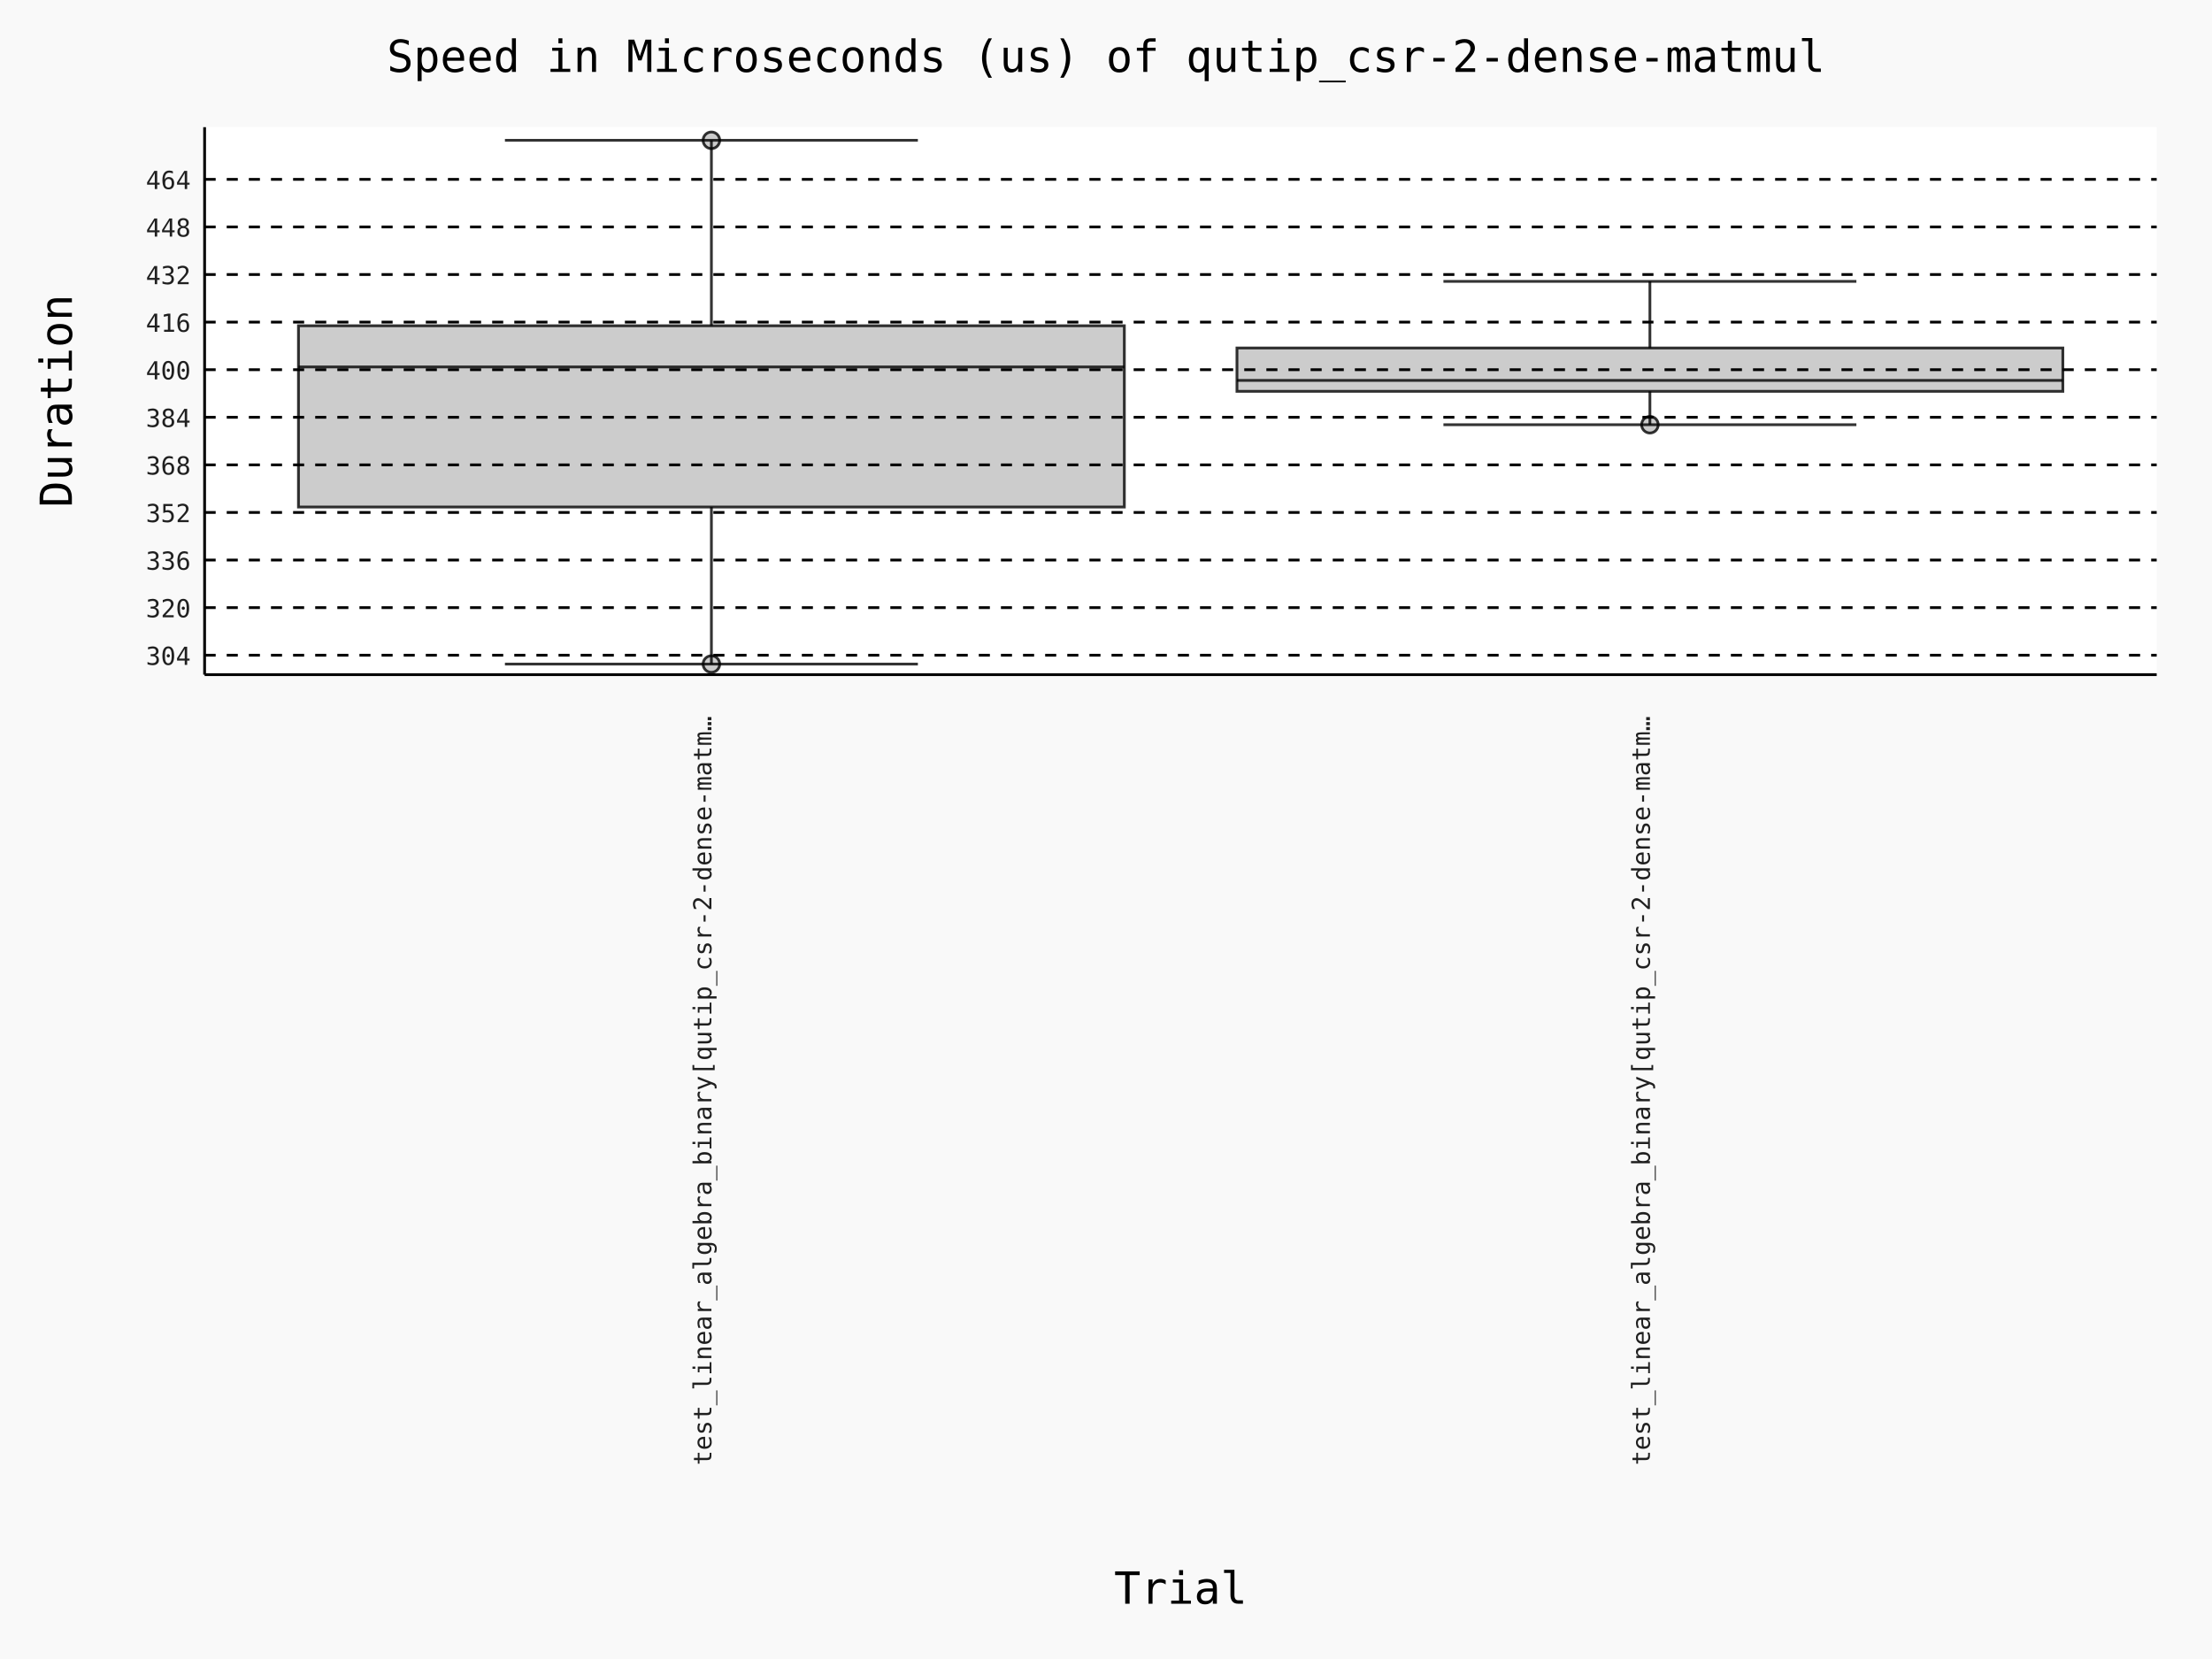
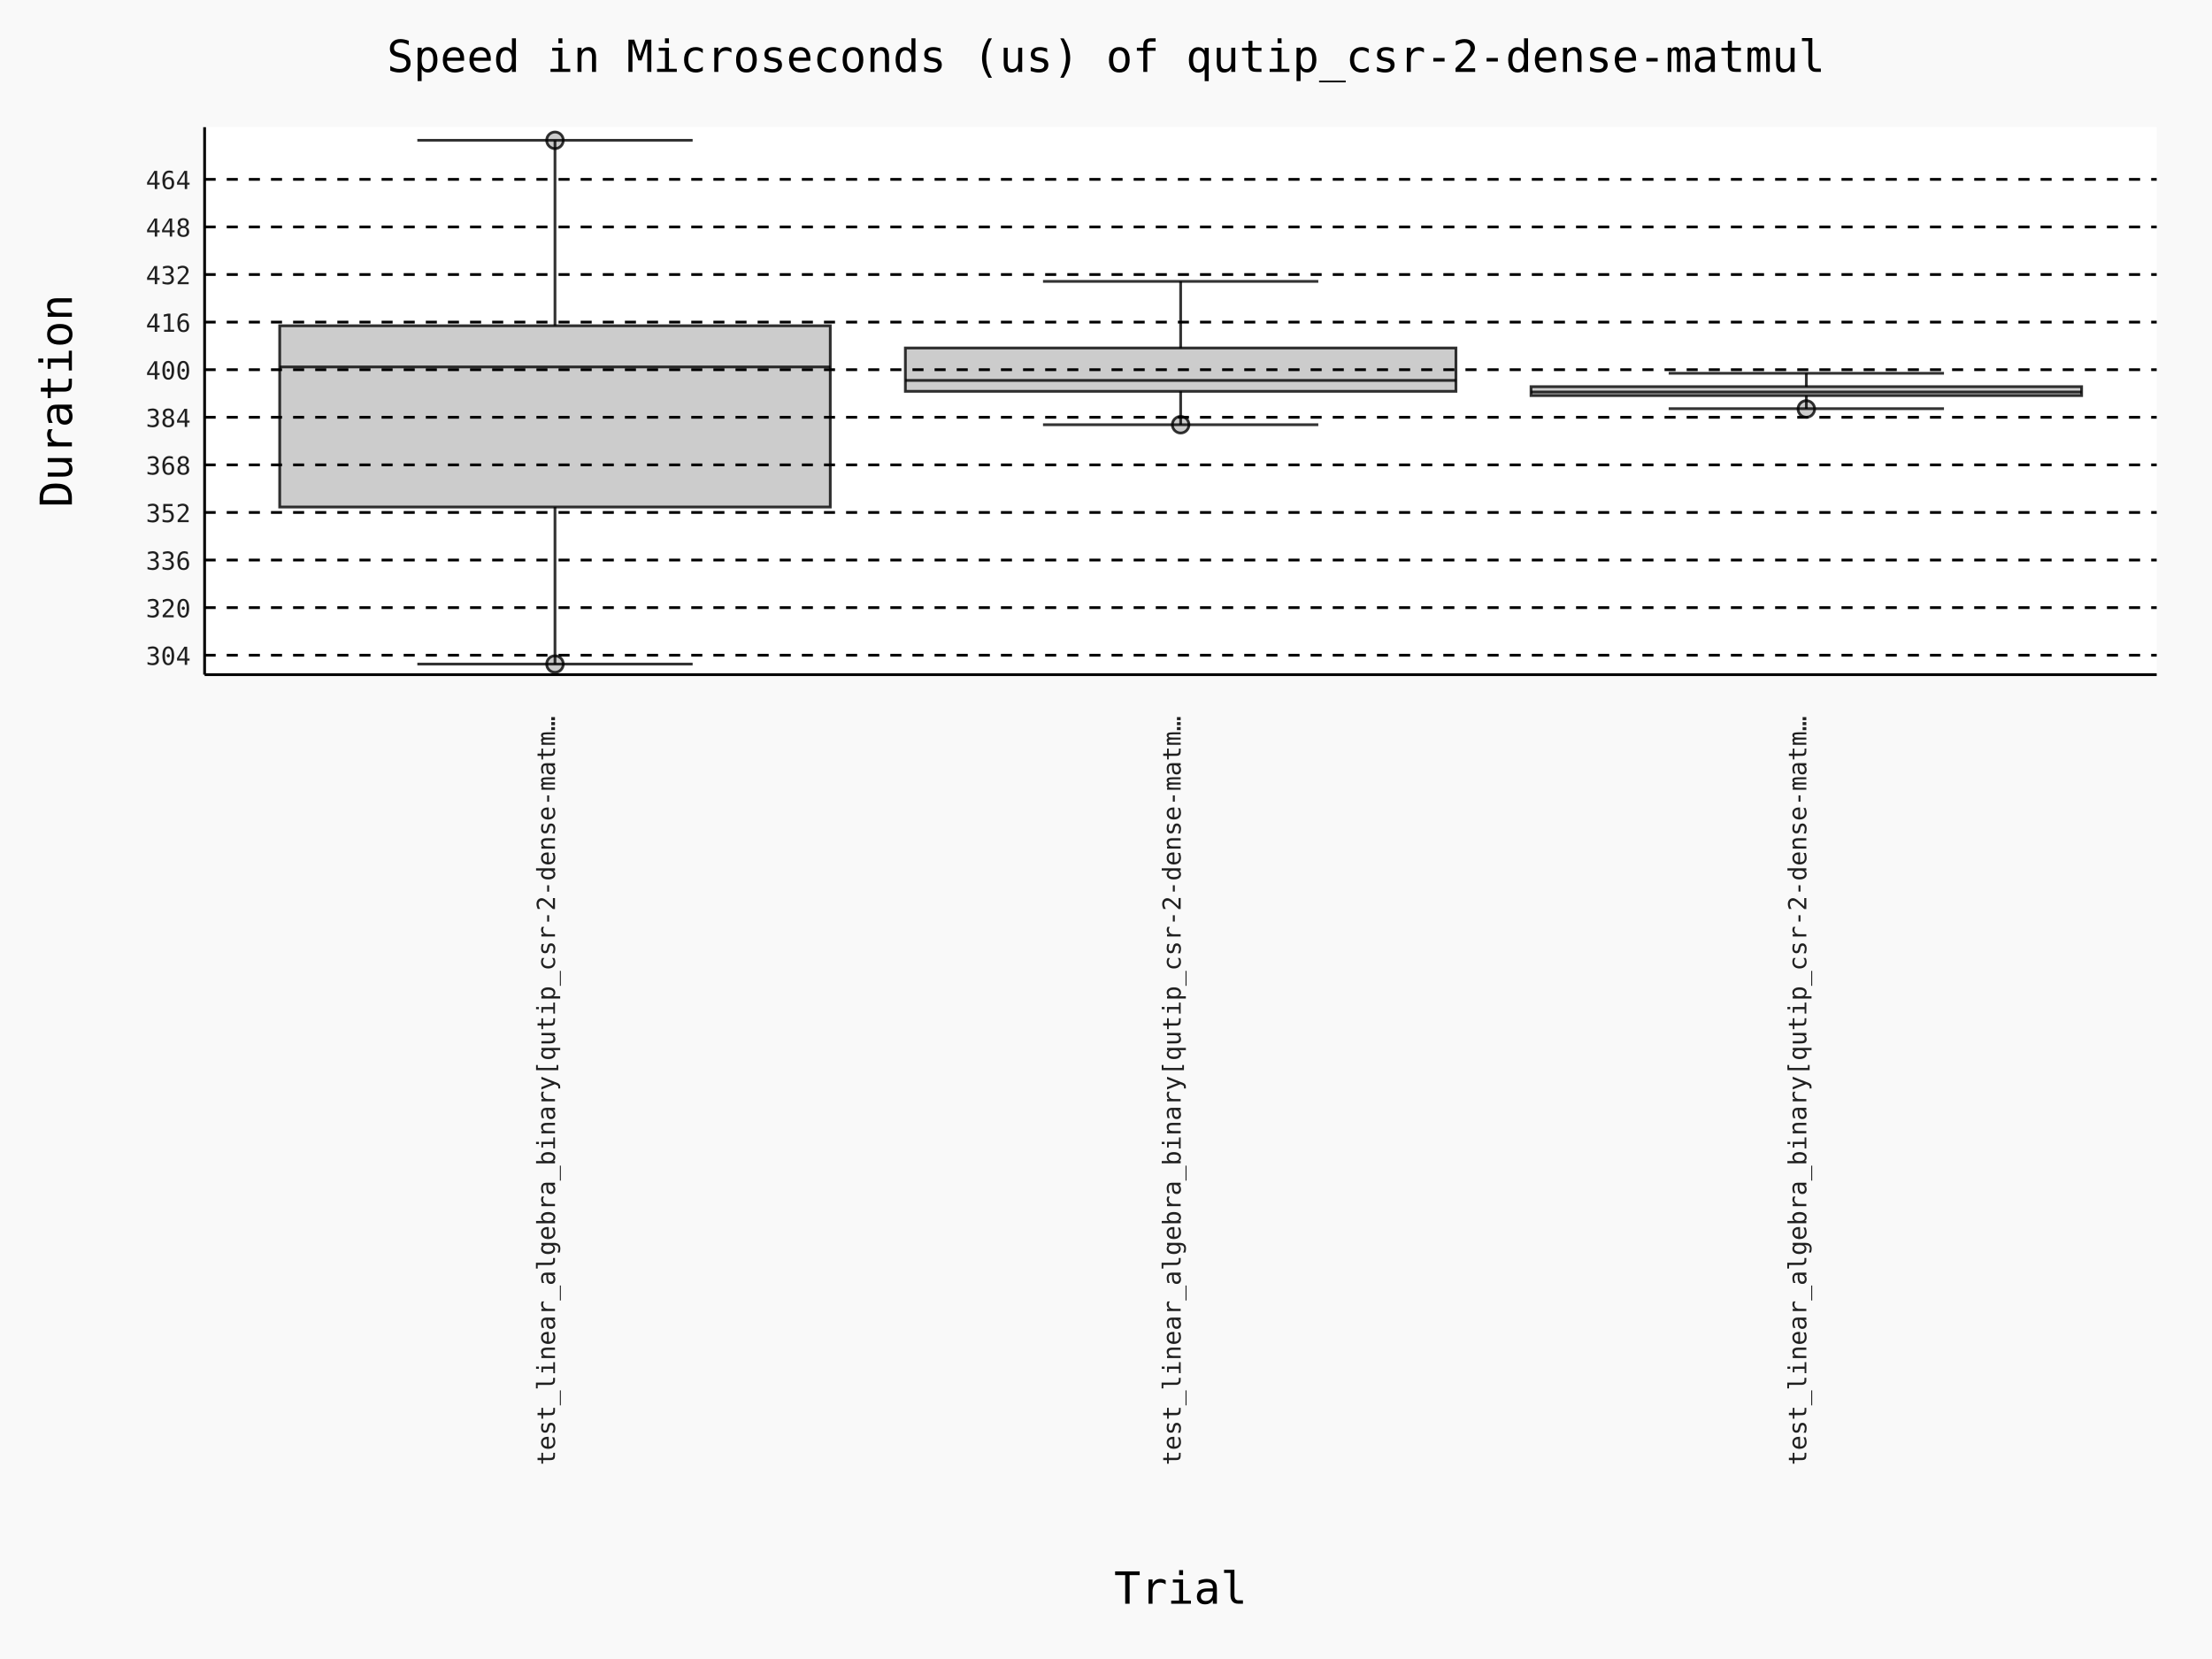
- <svg xmlns="http://www.w3.org/2000/svg" id="chart-dd85e7b0-afa4-4ea6-8a78-358e636f1638" class="pygal-chart" viewBox="0 0 800 600">
+ <svg xmlns="http://www.w3.org/2000/svg" id="chart-d3bfd0a0-e7a8-4362-9749-dc598865795d" class="pygal-chart" viewBox="0 0 800 600">
  <defs>
-     <style type="text/css">#chart-dd85e7b0-afa4-4ea6-8a78-358e636f1638{-webkit-user-select:none;-webkit-font-smoothing:antialiased;font-family:Consolas,"Deja Vu Sans Mono","Bitstream Vera Sans Mono","Courier New",monospace}#chart-dd85e7b0-afa4-4ea6-8a78-358e636f1638 .title{font-family:Consolas,"Deja Vu Sans Mono","Bitstream Vera Sans Mono","Courier New",monospace;font-size:16px}#chart-dd85e7b0-afa4-4ea6-8a78-358e636f1638 .legends .legend text{font-family:Consolas,"Deja Vu Sans Mono","Bitstream Vera Sans Mono","Courier New",monospace;font-size:14px}#chart-dd85e7b0-afa4-4ea6-8a78-358e636f1638 .axis text{font-family:Consolas,"Deja Vu Sans Mono","Bitstream Vera Sans Mono","Courier New",monospace;font-size:10px}#chart-dd85e7b0-afa4-4ea6-8a78-358e636f1638 .axis text.major{font-family:Consolas,"Deja Vu Sans Mono","Bitstream Vera Sans Mono","Courier New",monospace;font-size:10px}#chart-dd85e7b0-afa4-4ea6-8a78-358e636f1638 .text-overlay text.value{font-family:Consolas,"Deja Vu Sans Mono","Bitstream Vera Sans Mono","Courier New",monospace;font-size:16px}#chart-dd85e7b0-afa4-4ea6-8a78-358e636f1638 .text-overlay text.label{font-family:Consolas,"Deja Vu Sans Mono","Bitstream Vera Sans Mono","Courier New",monospace;font-size:10px}#chart-dd85e7b0-afa4-4ea6-8a78-358e636f1638 .tooltip{font-family:Consolas,"Deja Vu Sans Mono","Bitstream Vera Sans Mono","Courier New",monospace;font-size:14px}#chart-dd85e7b0-afa4-4ea6-8a78-358e636f1638 text.no_data{font-family:Consolas,"Deja Vu Sans Mono","Bitstream Vera Sans Mono","Courier New",monospace;font-size:64px}
- #chart-dd85e7b0-afa4-4ea6-8a78-358e636f1638{background-color:rgba(249,249,249,1)}#chart-dd85e7b0-afa4-4ea6-8a78-358e636f1638 path,#chart-dd85e7b0-afa4-4ea6-8a78-358e636f1638 line,#chart-dd85e7b0-afa4-4ea6-8a78-358e636f1638 rect,#chart-dd85e7b0-afa4-4ea6-8a78-358e636f1638 circle{-webkit-transition:150ms;-moz-transition:150ms;transition:150ms}#chart-dd85e7b0-afa4-4ea6-8a78-358e636f1638 .graph &gt; .background{fill:rgba(249,249,249,1)}#chart-dd85e7b0-afa4-4ea6-8a78-358e636f1638 .plot &gt; .background{fill:rgba(255,255,255,1)}#chart-dd85e7b0-afa4-4ea6-8a78-358e636f1638 .graph{fill:rgba(0,0,0,.87)}#chart-dd85e7b0-afa4-4ea6-8a78-358e636f1638 text.no_data{fill:rgba(0,0,0,1)}#chart-dd85e7b0-afa4-4ea6-8a78-358e636f1638 .title{fill:rgba(0,0,0,1)}#chart-dd85e7b0-afa4-4ea6-8a78-358e636f1638 .legends .legend text{fill:rgba(0,0,0,.87)}#chart-dd85e7b0-afa4-4ea6-8a78-358e636f1638 .legends .legend:hover text{fill:rgba(0,0,0,1)}#chart-dd85e7b0-afa4-4ea6-8a78-358e636f1638 .axis .line{stroke:rgba(0,0,0,1)}#chart-dd85e7b0-afa4-4ea6-8a78-358e636f1638 .axis .guide.line{stroke:rgba(0,0,0,.54)}#chart-dd85e7b0-afa4-4ea6-8a78-358e636f1638 .axis .major.line{stroke:rgba(0,0,0,.87)}#chart-dd85e7b0-afa4-4ea6-8a78-358e636f1638 .axis text.major{fill:rgba(0,0,0,1)}#chart-dd85e7b0-afa4-4ea6-8a78-358e636f1638 .axis.y .guides:hover .guide.line,#chart-dd85e7b0-afa4-4ea6-8a78-358e636f1638 .line-graph .axis.x .guides:hover .guide.line,#chart-dd85e7b0-afa4-4ea6-8a78-358e636f1638 .stackedline-graph .axis.x .guides:hover .guide.line,#chart-dd85e7b0-afa4-4ea6-8a78-358e636f1638 .xy-graph .axis.x .guides:hover .guide.line{stroke:rgba(0,0,0,1)}#chart-dd85e7b0-afa4-4ea6-8a78-358e636f1638 .axis .guides:hover text{fill:rgba(0,0,0,1)}#chart-dd85e7b0-afa4-4ea6-8a78-358e636f1638 .reactive{fill-opacity:.7;stroke-opacity:.8;stroke-width:1}#chart-dd85e7b0-afa4-4ea6-8a78-358e636f1638 .ci{stroke:rgba(0,0,0,.87)}#chart-dd85e7b0-afa4-4ea6-8a78-358e636f1638 .reactive.active,#chart-dd85e7b0-afa4-4ea6-8a78-358e636f1638 .active .reactive{fill-opacity:.8;stroke-opacity:.9;stroke-width:4}#chart-dd85e7b0-afa4-4ea6-8a78-358e636f1638 .ci .reactive.active{stroke-width:1.5}#chart-dd85e7b0-afa4-4ea6-8a78-358e636f1638 .series text{fill:rgba(0,0,0,1)}#chart-dd85e7b0-afa4-4ea6-8a78-358e636f1638 .tooltip rect{fill:rgba(255,255,255,1);stroke:rgba(0,0,0,1);-webkit-transition:opacity 150ms;-moz-transition:opacity 150ms;transition:opacity 150ms}#chart-dd85e7b0-afa4-4ea6-8a78-358e636f1638 .tooltip .label{fill:rgba(0,0,0,.87)}#chart-dd85e7b0-afa4-4ea6-8a78-358e636f1638 .tooltip .label{fill:rgba(0,0,0,.87)}#chart-dd85e7b0-afa4-4ea6-8a78-358e636f1638 .tooltip .legend{font-size:.8em;fill:rgba(0,0,0,.54)}#chart-dd85e7b0-afa4-4ea6-8a78-358e636f1638 .tooltip .x_label{font-size:.6em;fill:rgba(0,0,0,1)}#chart-dd85e7b0-afa4-4ea6-8a78-358e636f1638 .tooltip .xlink{font-size:.5em;text-decoration:underline}#chart-dd85e7b0-afa4-4ea6-8a78-358e636f1638 .tooltip .value{font-size:1.5em}#chart-dd85e7b0-afa4-4ea6-8a78-358e636f1638 .bound{font-size:.5em}#chart-dd85e7b0-afa4-4ea6-8a78-358e636f1638 .max-value{font-size:.75em;fill:rgba(0,0,0,.54)}#chart-dd85e7b0-afa4-4ea6-8a78-358e636f1638 .map-element{fill:rgba(255,255,255,1);stroke:rgba(0,0,0,.54) !important}#chart-dd85e7b0-afa4-4ea6-8a78-358e636f1638 .map-element .reactive{fill-opacity:inherit;stroke-opacity:inherit}#chart-dd85e7b0-afa4-4ea6-8a78-358e636f1638 .color-0,#chart-dd85e7b0-afa4-4ea6-8a78-358e636f1638 .color-0 a:visited{stroke:#000000;fill:#000000}#chart-dd85e7b0-afa4-4ea6-8a78-358e636f1638 .color-1,#chart-dd85e7b0-afa4-4ea6-8a78-358e636f1638 .color-1 a:visited{stroke:#000000;fill:#000000}#chart-dd85e7b0-afa4-4ea6-8a78-358e636f1638 .text-overlay .color-0 text{fill:white}#chart-dd85e7b0-afa4-4ea6-8a78-358e636f1638 .text-overlay .color-1 text{fill:white}
- #chart-dd85e7b0-afa4-4ea6-8a78-358e636f1638 text.no_data{text-anchor:middle}#chart-dd85e7b0-afa4-4ea6-8a78-358e636f1638 .guide.line{fill:none}#chart-dd85e7b0-afa4-4ea6-8a78-358e636f1638 .centered{text-anchor:middle}#chart-dd85e7b0-afa4-4ea6-8a78-358e636f1638 .title{text-anchor:middle}#chart-dd85e7b0-afa4-4ea6-8a78-358e636f1638 .legends .legend text{fill-opacity:1}#chart-dd85e7b0-afa4-4ea6-8a78-358e636f1638 .axis.x text{text-anchor:middle}#chart-dd85e7b0-afa4-4ea6-8a78-358e636f1638 .axis.x:not(.web) text[transform]{text-anchor:start}#chart-dd85e7b0-afa4-4ea6-8a78-358e636f1638 .axis.x:not(.web) text[transform].backwards{text-anchor:end}#chart-dd85e7b0-afa4-4ea6-8a78-358e636f1638 .axis.y text{text-anchor:end}#chart-dd85e7b0-afa4-4ea6-8a78-358e636f1638 .axis.y text[transform].backwards{text-anchor:start}#chart-dd85e7b0-afa4-4ea6-8a78-358e636f1638 .axis.y2 text{text-anchor:start}#chart-dd85e7b0-afa4-4ea6-8a78-358e636f1638 .axis.y2 text[transform].backwards{text-anchor:end}#chart-dd85e7b0-afa4-4ea6-8a78-358e636f1638 .axis .guide.line{stroke-dasharray:4,4;stroke:black}#chart-dd85e7b0-afa4-4ea6-8a78-358e636f1638 .axis .major.guide.line{stroke-dasharray:6,6;stroke:black}#chart-dd85e7b0-afa4-4ea6-8a78-358e636f1638 .horizontal .axis.y .guide.line,#chart-dd85e7b0-afa4-4ea6-8a78-358e636f1638 .horizontal .axis.y2 .guide.line,#chart-dd85e7b0-afa4-4ea6-8a78-358e636f1638 .vertical .axis.x .guide.line{opacity:0}#chart-dd85e7b0-afa4-4ea6-8a78-358e636f1638 .horizontal .axis.always_show .guide.line,#chart-dd85e7b0-afa4-4ea6-8a78-358e636f1638 .vertical .axis.always_show .guide.line{opacity:1 !important}#chart-dd85e7b0-afa4-4ea6-8a78-358e636f1638 .axis.y .guides:hover .guide.line,#chart-dd85e7b0-afa4-4ea6-8a78-358e636f1638 .axis.y2 .guides:hover .guide.line,#chart-dd85e7b0-afa4-4ea6-8a78-358e636f1638 .axis.x .guides:hover .guide.line{opacity:1}#chart-dd85e7b0-afa4-4ea6-8a78-358e636f1638 .axis .guides:hover text{opacity:1}#chart-dd85e7b0-afa4-4ea6-8a78-358e636f1638 .nofill{fill:none}#chart-dd85e7b0-afa4-4ea6-8a78-358e636f1638 .subtle-fill{fill-opacity:.2}#chart-dd85e7b0-afa4-4ea6-8a78-358e636f1638 .dot{stroke-width:1px;fill-opacity:1;stroke-opacity:1}#chart-dd85e7b0-afa4-4ea6-8a78-358e636f1638 .dot.active{stroke-width:5px}#chart-dd85e7b0-afa4-4ea6-8a78-358e636f1638 .dot.negative{fill:transparent}#chart-dd85e7b0-afa4-4ea6-8a78-358e636f1638 text,#chart-dd85e7b0-afa4-4ea6-8a78-358e636f1638 tspan{stroke:none !important}#chart-dd85e7b0-afa4-4ea6-8a78-358e636f1638 .series text.active{opacity:1}#chart-dd85e7b0-afa4-4ea6-8a78-358e636f1638 .tooltip rect{fill-opacity:.95;stroke-width:.5}#chart-dd85e7b0-afa4-4ea6-8a78-358e636f1638 .tooltip text{fill-opacity:1}#chart-dd85e7b0-afa4-4ea6-8a78-358e636f1638 .showable{visibility:hidden}#chart-dd85e7b0-afa4-4ea6-8a78-358e636f1638 .showable.shown{visibility:visible}#chart-dd85e7b0-afa4-4ea6-8a78-358e636f1638 .gauge-background{fill:rgba(229,229,229,1);stroke:none}#chart-dd85e7b0-afa4-4ea6-8a78-358e636f1638 .bg-lines{stroke:rgba(249,249,249,1);stroke-width:2px}
+     <style type="text/css">#chart-d3bfd0a0-e7a8-4362-9749-dc598865795d{-webkit-user-select:none;-webkit-font-smoothing:antialiased;font-family:Consolas,"Deja Vu Sans Mono","Bitstream Vera Sans Mono","Courier New",monospace}#chart-d3bfd0a0-e7a8-4362-9749-dc598865795d .title{font-family:Consolas,"Deja Vu Sans Mono","Bitstream Vera Sans Mono","Courier New",monospace;font-size:16px}#chart-d3bfd0a0-e7a8-4362-9749-dc598865795d .legends .legend text{font-family:Consolas,"Deja Vu Sans Mono","Bitstream Vera Sans Mono","Courier New",monospace;font-size:14px}#chart-d3bfd0a0-e7a8-4362-9749-dc598865795d .axis text{font-family:Consolas,"Deja Vu Sans Mono","Bitstream Vera Sans Mono","Courier New",monospace;font-size:10px}#chart-d3bfd0a0-e7a8-4362-9749-dc598865795d .axis text.major{font-family:Consolas,"Deja Vu Sans Mono","Bitstream Vera Sans Mono","Courier New",monospace;font-size:10px}#chart-d3bfd0a0-e7a8-4362-9749-dc598865795d .text-overlay text.value{font-family:Consolas,"Deja Vu Sans Mono","Bitstream Vera Sans Mono","Courier New",monospace;font-size:16px}#chart-d3bfd0a0-e7a8-4362-9749-dc598865795d .text-overlay text.label{font-family:Consolas,"Deja Vu Sans Mono","Bitstream Vera Sans Mono","Courier New",monospace;font-size:10px}#chart-d3bfd0a0-e7a8-4362-9749-dc598865795d .tooltip{font-family:Consolas,"Deja Vu Sans Mono","Bitstream Vera Sans Mono","Courier New",monospace;font-size:14px}#chart-d3bfd0a0-e7a8-4362-9749-dc598865795d text.no_data{font-family:Consolas,"Deja Vu Sans Mono","Bitstream Vera Sans Mono","Courier New",monospace;font-size:64px}
+ #chart-d3bfd0a0-e7a8-4362-9749-dc598865795d{background-color:rgba(249,249,249,1)}#chart-d3bfd0a0-e7a8-4362-9749-dc598865795d path,#chart-d3bfd0a0-e7a8-4362-9749-dc598865795d line,#chart-d3bfd0a0-e7a8-4362-9749-dc598865795d rect,#chart-d3bfd0a0-e7a8-4362-9749-dc598865795d circle{-webkit-transition:150ms;-moz-transition:150ms;transition:150ms}#chart-d3bfd0a0-e7a8-4362-9749-dc598865795d .graph &gt; .background{fill:rgba(249,249,249,1)}#chart-d3bfd0a0-e7a8-4362-9749-dc598865795d .plot &gt; .background{fill:rgba(255,255,255,1)}#chart-d3bfd0a0-e7a8-4362-9749-dc598865795d .graph{fill:rgba(0,0,0,.87)}#chart-d3bfd0a0-e7a8-4362-9749-dc598865795d text.no_data{fill:rgba(0,0,0,1)}#chart-d3bfd0a0-e7a8-4362-9749-dc598865795d .title{fill:rgba(0,0,0,1)}#chart-d3bfd0a0-e7a8-4362-9749-dc598865795d .legends .legend text{fill:rgba(0,0,0,.87)}#chart-d3bfd0a0-e7a8-4362-9749-dc598865795d .legends .legend:hover text{fill:rgba(0,0,0,1)}#chart-d3bfd0a0-e7a8-4362-9749-dc598865795d .axis .line{stroke:rgba(0,0,0,1)}#chart-d3bfd0a0-e7a8-4362-9749-dc598865795d .axis .guide.line{stroke:rgba(0,0,0,.54)}#chart-d3bfd0a0-e7a8-4362-9749-dc598865795d .axis .major.line{stroke:rgba(0,0,0,.87)}#chart-d3bfd0a0-e7a8-4362-9749-dc598865795d .axis text.major{fill:rgba(0,0,0,1)}#chart-d3bfd0a0-e7a8-4362-9749-dc598865795d .axis.y .guides:hover .guide.line,#chart-d3bfd0a0-e7a8-4362-9749-dc598865795d .line-graph .axis.x .guides:hover .guide.line,#chart-d3bfd0a0-e7a8-4362-9749-dc598865795d .stackedline-graph .axis.x .guides:hover .guide.line,#chart-d3bfd0a0-e7a8-4362-9749-dc598865795d .xy-graph .axis.x .guides:hover .guide.line{stroke:rgba(0,0,0,1)}#chart-d3bfd0a0-e7a8-4362-9749-dc598865795d .axis .guides:hover text{fill:rgba(0,0,0,1)}#chart-d3bfd0a0-e7a8-4362-9749-dc598865795d .reactive{fill-opacity:.7;stroke-opacity:.8;stroke-width:1}#chart-d3bfd0a0-e7a8-4362-9749-dc598865795d .ci{stroke:rgba(0,0,0,.87)}#chart-d3bfd0a0-e7a8-4362-9749-dc598865795d .reactive.active,#chart-d3bfd0a0-e7a8-4362-9749-dc598865795d .active .reactive{fill-opacity:.8;stroke-opacity:.9;stroke-width:4}#chart-d3bfd0a0-e7a8-4362-9749-dc598865795d .ci .reactive.active{stroke-width:1.5}#chart-d3bfd0a0-e7a8-4362-9749-dc598865795d .series text{fill:rgba(0,0,0,1)}#chart-d3bfd0a0-e7a8-4362-9749-dc598865795d .tooltip rect{fill:rgba(255,255,255,1);stroke:rgba(0,0,0,1);-webkit-transition:opacity 150ms;-moz-transition:opacity 150ms;transition:opacity 150ms}#chart-d3bfd0a0-e7a8-4362-9749-dc598865795d .tooltip .label{fill:rgba(0,0,0,.87)}#chart-d3bfd0a0-e7a8-4362-9749-dc598865795d .tooltip .label{fill:rgba(0,0,0,.87)}#chart-d3bfd0a0-e7a8-4362-9749-dc598865795d .tooltip .legend{font-size:.8em;fill:rgba(0,0,0,.54)}#chart-d3bfd0a0-e7a8-4362-9749-dc598865795d .tooltip .x_label{font-size:.6em;fill:rgba(0,0,0,1)}#chart-d3bfd0a0-e7a8-4362-9749-dc598865795d .tooltip .xlink{font-size:.5em;text-decoration:underline}#chart-d3bfd0a0-e7a8-4362-9749-dc598865795d .tooltip .value{font-size:1.5em}#chart-d3bfd0a0-e7a8-4362-9749-dc598865795d .bound{font-size:.5em}#chart-d3bfd0a0-e7a8-4362-9749-dc598865795d .max-value{font-size:.75em;fill:rgba(0,0,0,.54)}#chart-d3bfd0a0-e7a8-4362-9749-dc598865795d .map-element{fill:rgba(255,255,255,1);stroke:rgba(0,0,0,.54) !important}#chart-d3bfd0a0-e7a8-4362-9749-dc598865795d .map-element .reactive{fill-opacity:inherit;stroke-opacity:inherit}#chart-d3bfd0a0-e7a8-4362-9749-dc598865795d .color-0,#chart-d3bfd0a0-e7a8-4362-9749-dc598865795d .color-0 a:visited{stroke:#000000;fill:#000000}#chart-d3bfd0a0-e7a8-4362-9749-dc598865795d .color-1,#chart-d3bfd0a0-e7a8-4362-9749-dc598865795d .color-1 a:visited{stroke:#000000;fill:#000000}#chart-d3bfd0a0-e7a8-4362-9749-dc598865795d .color-2,#chart-d3bfd0a0-e7a8-4362-9749-dc598865795d .color-2 a:visited{stroke:#000000;fill:#000000}#chart-d3bfd0a0-e7a8-4362-9749-dc598865795d .text-overlay .color-0 text{fill:white}#chart-d3bfd0a0-e7a8-4362-9749-dc598865795d .text-overlay .color-1 text{fill:white}#chart-d3bfd0a0-e7a8-4362-9749-dc598865795d .text-overlay .color-2 text{fill:white}
+ #chart-d3bfd0a0-e7a8-4362-9749-dc598865795d text.no_data{text-anchor:middle}#chart-d3bfd0a0-e7a8-4362-9749-dc598865795d .guide.line{fill:none}#chart-d3bfd0a0-e7a8-4362-9749-dc598865795d .centered{text-anchor:middle}#chart-d3bfd0a0-e7a8-4362-9749-dc598865795d .title{text-anchor:middle}#chart-d3bfd0a0-e7a8-4362-9749-dc598865795d .legends .legend text{fill-opacity:1}#chart-d3bfd0a0-e7a8-4362-9749-dc598865795d .axis.x text{text-anchor:middle}#chart-d3bfd0a0-e7a8-4362-9749-dc598865795d .axis.x:not(.web) text[transform]{text-anchor:start}#chart-d3bfd0a0-e7a8-4362-9749-dc598865795d .axis.x:not(.web) text[transform].backwards{text-anchor:end}#chart-d3bfd0a0-e7a8-4362-9749-dc598865795d .axis.y text{text-anchor:end}#chart-d3bfd0a0-e7a8-4362-9749-dc598865795d .axis.y text[transform].backwards{text-anchor:start}#chart-d3bfd0a0-e7a8-4362-9749-dc598865795d .axis.y2 text{text-anchor:start}#chart-d3bfd0a0-e7a8-4362-9749-dc598865795d .axis.y2 text[transform].backwards{text-anchor:end}#chart-d3bfd0a0-e7a8-4362-9749-dc598865795d .axis .guide.line{stroke-dasharray:4,4;stroke:black}#chart-d3bfd0a0-e7a8-4362-9749-dc598865795d .axis .major.guide.line{stroke-dasharray:6,6;stroke:black}#chart-d3bfd0a0-e7a8-4362-9749-dc598865795d .horizontal .axis.y .guide.line,#chart-d3bfd0a0-e7a8-4362-9749-dc598865795d .horizontal .axis.y2 .guide.line,#chart-d3bfd0a0-e7a8-4362-9749-dc598865795d .vertical .axis.x .guide.line{opacity:0}#chart-d3bfd0a0-e7a8-4362-9749-dc598865795d .horizontal .axis.always_show .guide.line,#chart-d3bfd0a0-e7a8-4362-9749-dc598865795d .vertical .axis.always_show .guide.line{opacity:1 !important}#chart-d3bfd0a0-e7a8-4362-9749-dc598865795d .axis.y .guides:hover .guide.line,#chart-d3bfd0a0-e7a8-4362-9749-dc598865795d .axis.y2 .guides:hover .guide.line,#chart-d3bfd0a0-e7a8-4362-9749-dc598865795d .axis.x .guides:hover .guide.line{opacity:1}#chart-d3bfd0a0-e7a8-4362-9749-dc598865795d .axis .guides:hover text{opacity:1}#chart-d3bfd0a0-e7a8-4362-9749-dc598865795d .nofill{fill:none}#chart-d3bfd0a0-e7a8-4362-9749-dc598865795d .subtle-fill{fill-opacity:.2}#chart-d3bfd0a0-e7a8-4362-9749-dc598865795d .dot{stroke-width:1px;fill-opacity:1;stroke-opacity:1}#chart-d3bfd0a0-e7a8-4362-9749-dc598865795d .dot.active{stroke-width:5px}#chart-d3bfd0a0-e7a8-4362-9749-dc598865795d .dot.negative{fill:transparent}#chart-d3bfd0a0-e7a8-4362-9749-dc598865795d text,#chart-d3bfd0a0-e7a8-4362-9749-dc598865795d tspan{stroke:none !important}#chart-d3bfd0a0-e7a8-4362-9749-dc598865795d .series text.active{opacity:1}#chart-d3bfd0a0-e7a8-4362-9749-dc598865795d .tooltip rect{fill-opacity:.95;stroke-width:.5}#chart-d3bfd0a0-e7a8-4362-9749-dc598865795d .tooltip text{fill-opacity:1}#chart-d3bfd0a0-e7a8-4362-9749-dc598865795d .showable{visibility:hidden}#chart-d3bfd0a0-e7a8-4362-9749-dc598865795d .showable.shown{visibility:visible}#chart-d3bfd0a0-e7a8-4362-9749-dc598865795d .gauge-background{fill:rgba(229,229,229,1);stroke:none}#chart-d3bfd0a0-e7a8-4362-9749-dc598865795d .bg-lines{stroke:rgba(249,249,249,1);stroke-width:2px}
.tooltip .value{font-size:1em !important}.axis text{font-size:9px !important}</style>
  </defs>
  <g class="graph custombox-graph vertical">
    <rect x="0" y="0" width="800" height="600" class="background" />
    <g transform="translate(74, 46)" class="plot">
      <rect x="0" y="0" width="706.0" height="198.0" class="background" />
      <g class="axis y always_show">
        <path d="M0 198 h706" class="line" />
        <g class="guides">
          <path d="M0 190.965 h706" class="guide line" />
          <text x="-5" y="194.465" class="">304</text>
        </g>
        <g class="guides">
          <path d="M0 173.756 h706" class="guide line" />
          <text x="-5" y="177.256" class="">320</text>
        </g>
        <g class="guides">
          <path d="M0 156.546 h706" class="guide line" />
          <text x="-5" y="160.046" class="">336</text>
        </g>
        <g class="guides">
          <path d="M0 139.336 h706" class="guide line" />
          <text x="-5" y="142.836" class="">352</text>
        </g>
        <g class="guides">
          <path d="M0 122.126 h706" class="guide line" />
          <text x="-5" y="125.626" class="">368</text>
        </g>
        <g class="guides">
          <path d="M0 104.916 h706" class="guide line" />
          <text x="-5" y="108.416" class="">384</text>
        </g>
        <g class="guides">
          <path d="M0 87.706 h706" class="guide line" />
          <text x="-5" y="91.206" class="">400</text>
        </g>
        <g class="guides">
          <path d="M0 70.496 h706" class="guide line" />
          <text x="-5" y="73.996" class="">416</text>
        </g>
        <g class="guides">
          <path d="M0 53.286 h706" class="guide line" />
          <text x="-5" y="56.786" class="">432</text>
        </g>
        <g class="guides">
          <path d="M0 36.076 h706" class="guide line" />
          <text x="-5" y="39.576" class="">448</text>
        </g>
        <g class="guides">
          <path d="M0 18.866 h706" class="guide line" />
          <text x="-5" y="22.366" class="">464</text>
        </g>
      </g>
      <g class="axis x">
        <path d="M0 0 v198" class="line" />
        <g class="guides">
-           <path d="M183.288 0 v198" class="guide line" />
-           <text x="183.288" y="213.0" class="backwards" transform="rotate(270 183.2885 213)">test_linear_algebra_binary[qutip_csr-2-dense-matm…</text>
+           <path d="M126.718 0 v198" class="guide line" />
+           <text x="126.718" y="213.0" class="backwards" transform="rotate(270 126.7179 213)">test_linear_algebra_binary[qutip_csr-2-dense-matm…</text>
        </g>
        <g class="guides">
-           <path d="M522.712 0 v198" class="guide line" />
-           <text x="522.712" y="213.0" class="backwards" transform="rotate(270 522.7115 213)">test_linear_algebra_binary[qutip_csr-2-dense-matm…</text>
+           <path d="M353 0 v198" class="guide line" />
+           <text x="353.0" y="213.0" class="backwards" transform="rotate(270 353 213)">test_linear_algebra_binary[qutip_csr-2-dense-matm…</text>
+         </g>
+         <g class="guides">
+           <path d="M579.282 0 v198" class="guide line" />
+           <text x="579.282" y="213.0" class="backwards" transform="rotate(270 579.2821 213)">test_linear_algebra_binary[qutip_csr-2-dense-matm…</text>
        </g>
      </g>
      <g class="series serie-0 color-0">
        <g class="boxes">
          <g class="box">
-             <path stroke-width="3" d="M108.615 194.172 L257.962 194.172" class="reactive tooltip-trigger" />
-             <path stroke-width="3" d="M33.942 86.711 L332.635 86.711" class="reactive tooltip-trigger" />
-             <path stroke-width="3" d="M108.615 4.742 L257.962 4.742" class="reactive tooltip-trigger" />
-             <path stroke-width="2" d="M183.288 194.172 L183.288 137.375" class="reactive tooltip-trigger" />
-             <path stroke-width="2" d="M183.288 4.742 L183.288 71.813" class="reactive tooltip-trigger" />
-             <rect x="33.942" y="71.813" height="65.562" width="298.692" class="subtle-fill reactive tooltip-trigger" />
-             <circle cx="183.288" cy="194.172" r="3" class="subtle-fill reactive tooltip-trigger" />
-             <circle cx="183.288" cy="4.742" r="3" class="subtle-fill reactive tooltip-trigger" />
+             <path stroke-width="3" d="M76.936 194.172 L176.5 194.172" class="reactive tooltip-trigger" />
+             <path stroke-width="3" d="M27.154 86.711 L226.282 86.711" class="reactive tooltip-trigger" />
+             <path stroke-width="3" d="M76.936 4.742 L176.5 4.742" class="reactive tooltip-trigger" />
+             <path stroke-width="2" d="M126.718 194.172 L126.718 137.375" class="reactive tooltip-trigger" />
+             <path stroke-width="2" d="M126.718 4.742 L126.718 71.813" class="reactive tooltip-trigger" />
+             <rect x="27.154" y="71.813" height="65.562" width="199.128" class="subtle-fill reactive tooltip-trigger" />
+             <circle cx="126.718" cy="194.172" r="3" class="subtle-fill reactive tooltip-trigger" />
+             <circle cx="126.718" cy="4.742" r="3" class="subtle-fill reactive tooltip-trigger" />
          </g>
        </g>
      </g>
      <g class="series serie-1 color-1">
        <g class="boxes">
          <g class="box">
-             <path stroke-width="3" d="M448.038 107.605 L597.385 107.605" class="reactive tooltip-trigger" />
-             <path stroke-width="3" d="M373.365 91.579 L672.058 91.579" class="reactive tooltip-trigger" />
-             <path stroke-width="3" d="M448.038 55.761 L597.385 55.761" class="reactive tooltip-trigger" />
-             <path stroke-width="2" d="M522.712 107.605 L522.712 95.531" class="reactive tooltip-trigger" />
-             <path stroke-width="2" d="M522.712 55.761 L522.712 79.854" class="reactive tooltip-trigger" />
-             <rect x="373.365" y="79.854" height="15.677" width="298.692" class="subtle-fill reactive tooltip-trigger" />
-             <circle cx="522.712" cy="107.605" r="3" class="subtle-fill reactive tooltip-trigger" />
-             <circle cx="522.712" cy="-846.683" r="3" class="subtle-fill reactive tooltip-trigger" />
+             <path stroke-width="3" d="M303.218 107.605 L402.782 107.605" class="reactive tooltip-trigger" />
+             <path stroke-width="3" d="M253.436 91.579 L452.564 91.579" class="reactive tooltip-trigger" />
+             <path stroke-width="3" d="M303.218 55.761 L402.782 55.761" class="reactive tooltip-trigger" />
+             <path stroke-width="2" d="M353 107.605 L353 95.531" class="reactive tooltip-trigger" />
+             <path stroke-width="2" d="M353 55.761 L353 79.854" class="reactive tooltip-trigger" />
+             <rect x="253.436" y="79.854" height="15.677" width="199.128" class="subtle-fill reactive tooltip-trigger" />
+             <circle cx="353" cy="107.605" r="3" class="subtle-fill reactive tooltip-trigger" />
+             <circle cx="353" cy="-846.683" r="3" class="subtle-fill reactive tooltip-trigger" />
+           </g>
+         </g>
+       </g>
+       <g class="series serie-2 color-2">
+         <g class="boxes">
+           <g class="box">
+             <path stroke-width="3" d="M529.5 101.801 L629.064 101.801" class="reactive tooltip-trigger" />
+             <path stroke-width="3" d="M479.718 95.776 L678.846 95.776" class="reactive tooltip-trigger" />
+             <path stroke-width="3" d="M529.5 89.001 L629.064 89.001" class="reactive tooltip-trigger" />
+             <path stroke-width="2" d="M579.282 101.801 L579.282 97.067" class="reactive tooltip-trigger" />
+             <path stroke-width="2" d="M579.282 89.001 L579.282 93.841" class="reactive tooltip-trigger" />
+             <rect x="479.718" y="93.841" height="3.226" width="199.128" class="subtle-fill reactive tooltip-trigger" />
+             <circle cx="579.282" cy="101.908" r="3" class="subtle-fill reactive tooltip-trigger" />
+             <circle cx="579.282" cy="-347.59" r="3" class="subtle-fill reactive tooltip-trigger" />
          </g>
        </g>
      </g>
    </g>
    <g class="titles">
      <text x="400.0" y="26" class="title plot_title">Speed in Microseconds (us) of qutip_csr-2-dense-matmul</text>
      <text x="427.0" y="580.0" class="title">Trial</text>
      <text x="0" y="171.0" class="title" transform="rotate(-90 0 145)">Duration</text>
    </g>
    <g transform="translate(74, 46)" class="plot overlay">
      <g class="series serie-0 color-0" />
      <g class="series serie-1 color-1" />
+       <g class="series serie-2 color-2" />
    </g>
    <g transform="translate(74, 46)" class="plot text-overlay">
      <g class="series serie-0 color-0" />
      <g class="series serie-1 color-1" />
+       <g class="series serie-2 color-2" />
    </g>
    <g transform="translate(74, 46)" class="plot tooltip-overlay">
      <g transform="translate(0 0)" style="opacity: 0" class="tooltip">
        <rect rx="0" ry="0" width="0" height="0" class="tooltip-box" />
        <g class="text" />
      </g>
    </g>
  </g>
</svg>
